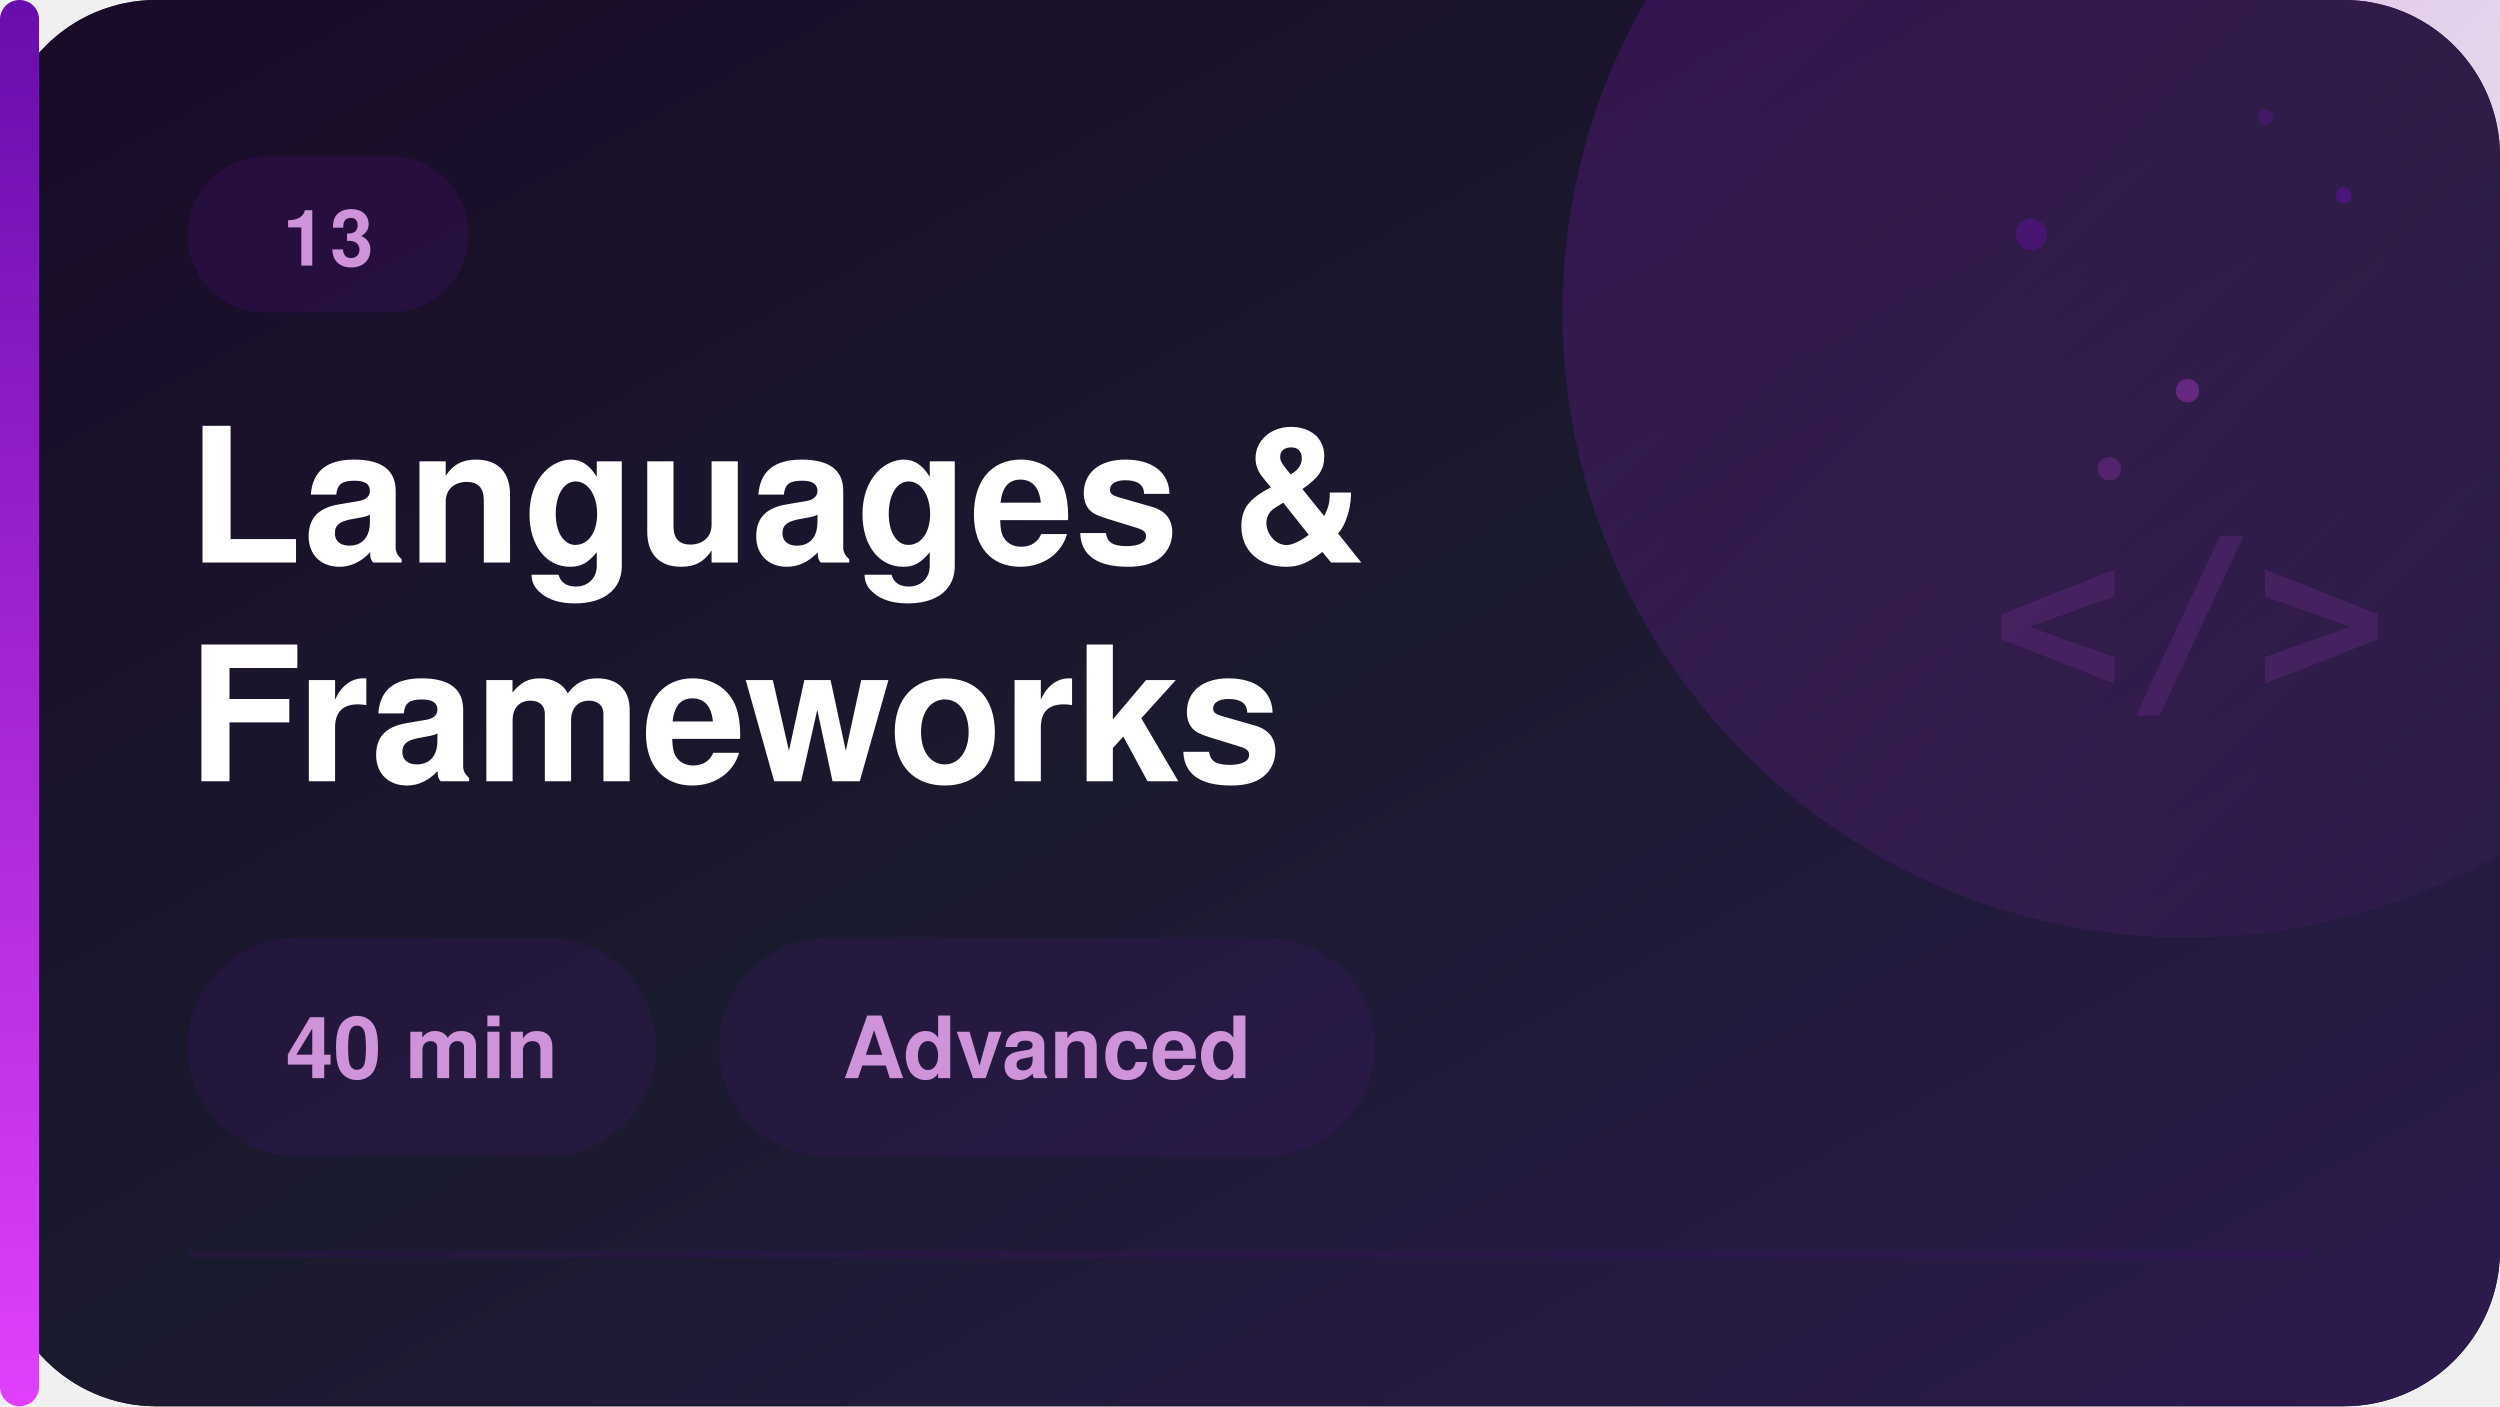
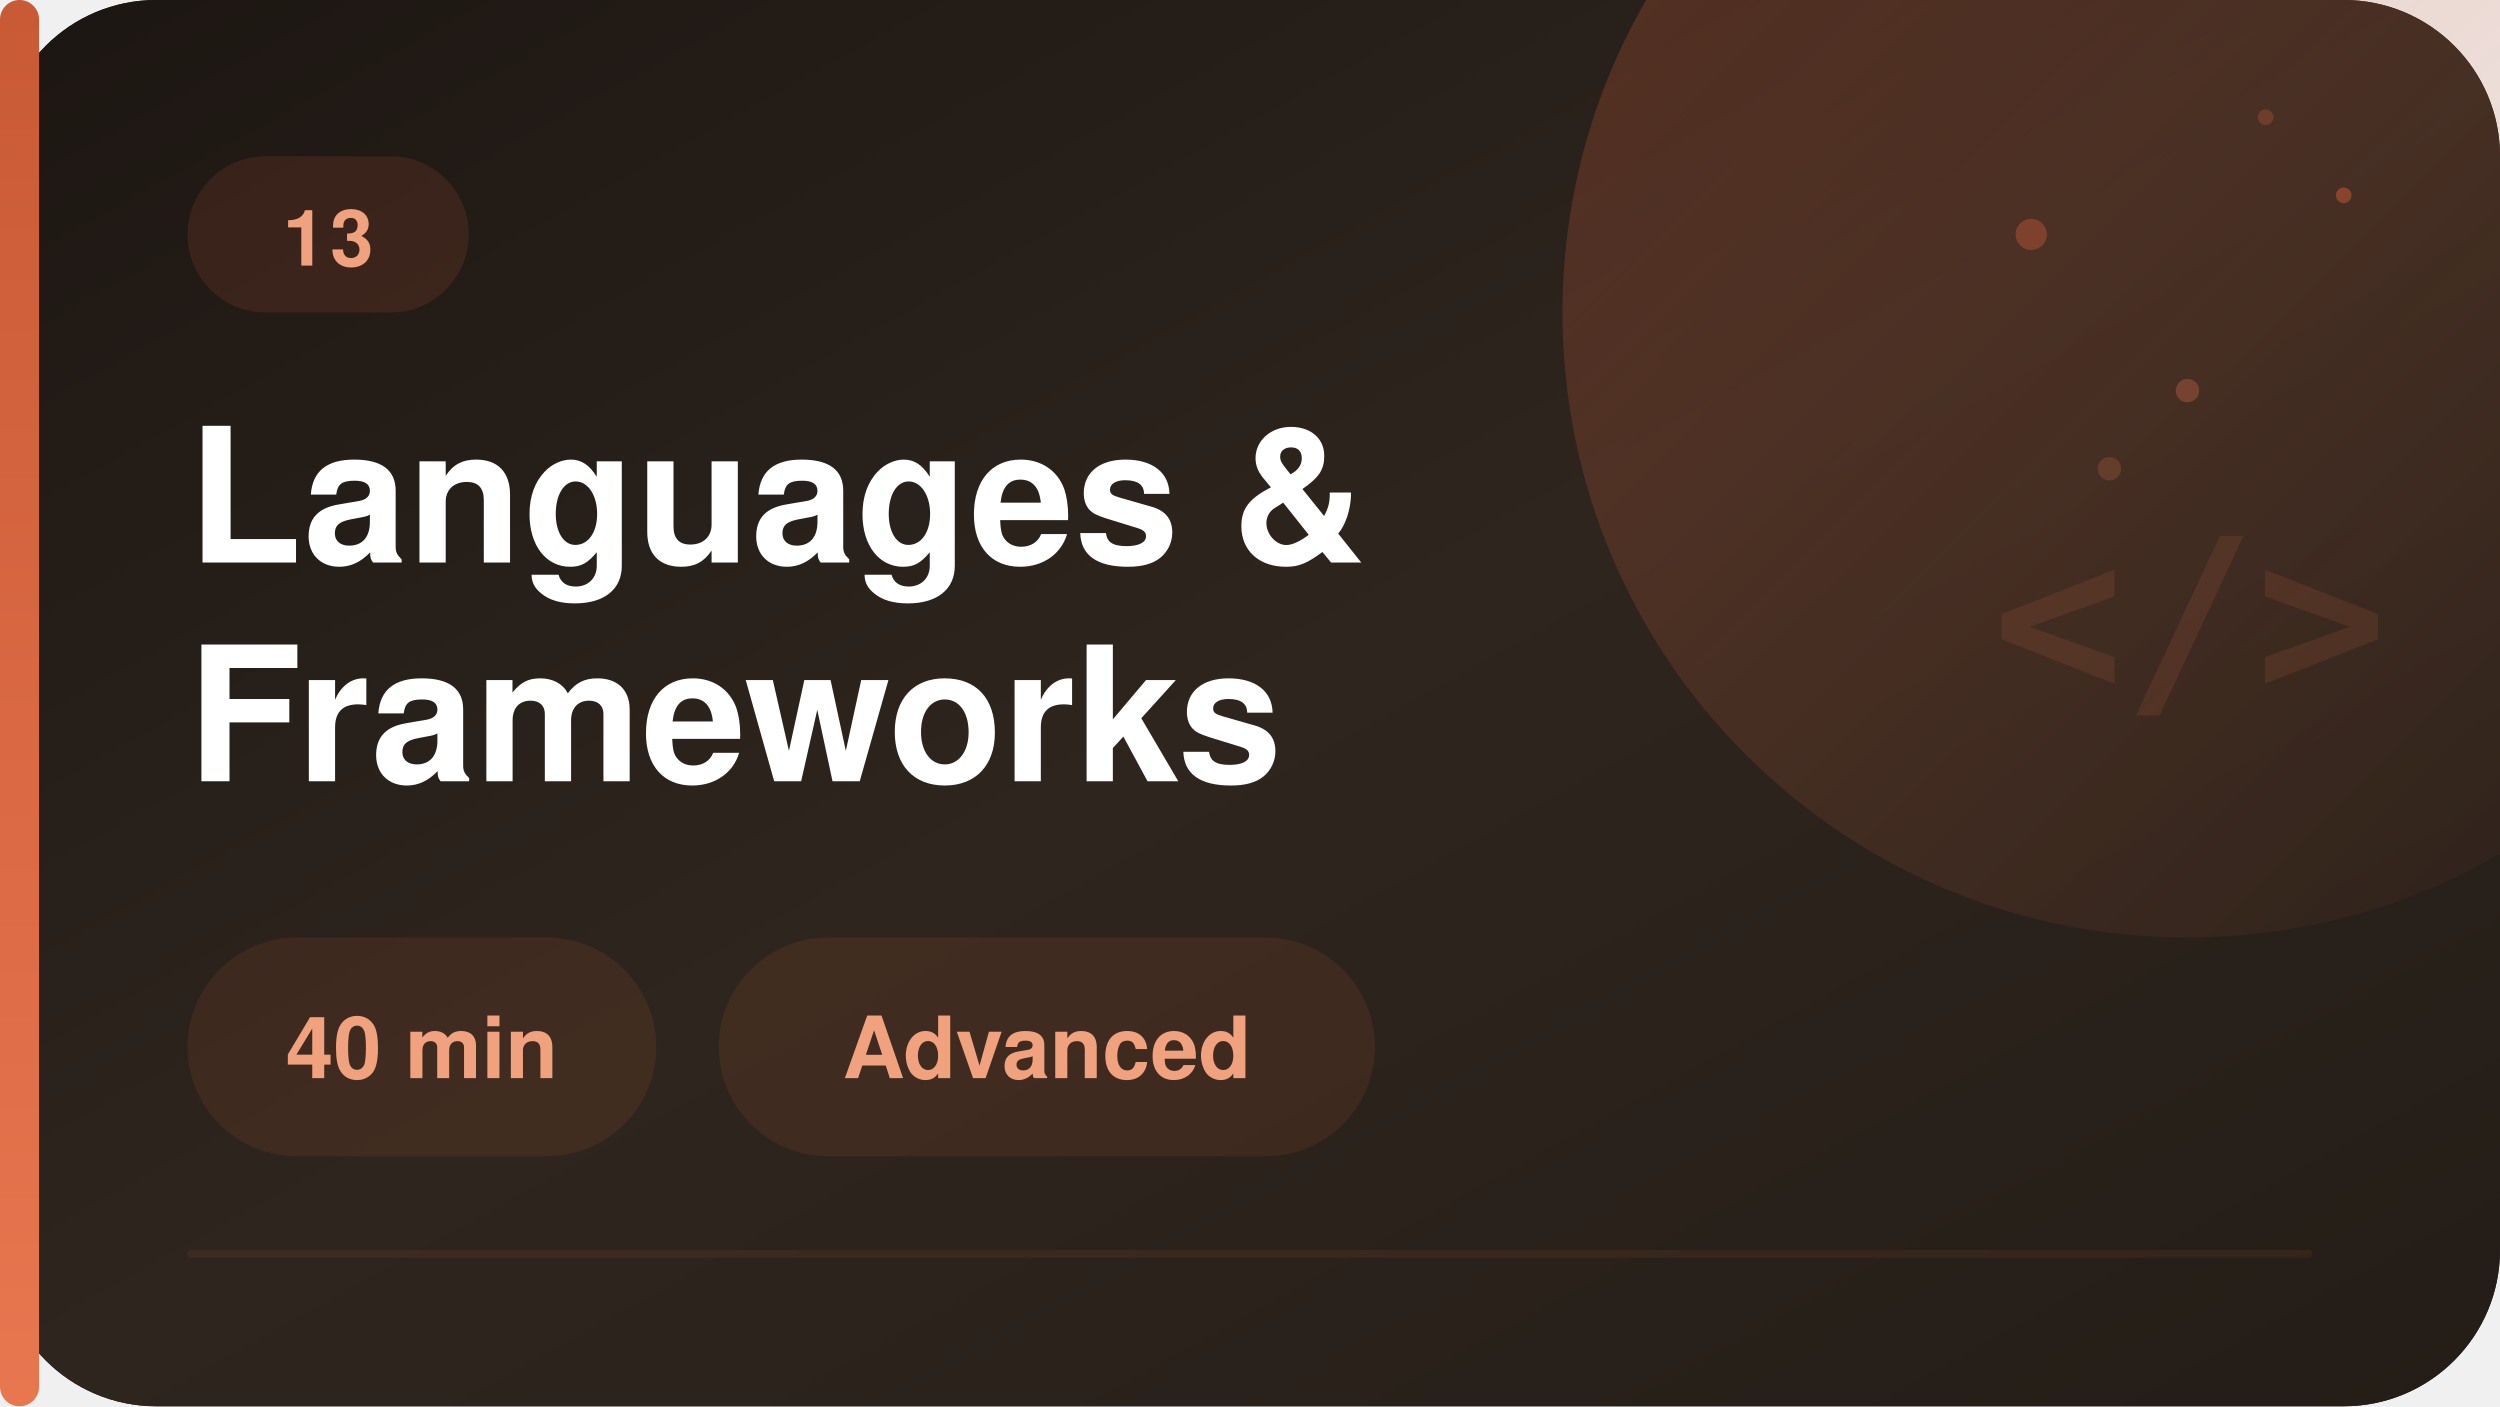
<svg xmlns="http://www.w3.org/2000/svg" width="320" height="180" viewBox="0 0 320 180">
  <defs>
    <linearGradient id="bg" x1="0%" y1="0%" x2="100%" y2="100%">
-       <stop offset="0%" stop-color="#1a0a28" />
-       <stop offset="50%" stop-color="#1a1a2e" />
-       <stop offset="100%" stop-color="#2d1a4e" />
+       <stop offset="0%" stop-color="#1c1612" />
+       <stop offset="50%" stop-color="#2e251e" />
+       <stop offset="100%" stop-color="#241d17" />
    </linearGradient>
    <linearGradient id="glow" x1="0%" y1="0%" x2="100%" y2="100%">
-       <stop offset="0%" stop-color="#6A0DAD" stop-opacity="0.3" />
-       <stop offset="100%" stop-color="#e040fb" stop-opacity="0" />
+       <stop offset="0%" stop-color="#c95a36" stop-opacity="0.3" />
+       <stop offset="100%" stop-color="#e8764f" stop-opacity="0" />
    </linearGradient>
    <linearGradient id="bar" x1="0%" y1="0%" x2="0%" y2="100%">
-       <stop offset="0%" stop-color="#6A0DAD" />
-       <stop offset="100%" stop-color="#e040fb" />
+       <stop offset="0%" stop-color="#c95a36" />
+       <stop offset="100%" stop-color="#e8764f" />
    </linearGradient>
  </defs>
-   <rect width="320" height="180" rx="20" fill="#1a0a28" />
+   <rect width="320" height="180" rx="20" fill="#1c1612" />
  <rect width="320" height="180" rx="20" fill="url(#bg)" />
  <circle cx="280" cy="40" r="80" fill="url(#glow)" />
-   <circle cx="260" cy="30" r="2" fill="#6A0DAD" opacity="0.4" />
-   <circle cx="280" cy="50" r="1.5" fill="#e040fb" opacity="0.3" />
-   <circle cx="300" cy="25" r="1" fill="#6A0DAD" opacity="0.5" />
-   <circle cx="270" cy="60" r="1.5" fill="#e040fb" opacity="0.2" />
-   <circle cx="290" cy="15" r="1" fill="#6A0DAD" opacity="0.3" />
+   <circle cx="260" cy="30" r="2" fill="#c95a36" opacity="0.4" />
+   <circle cx="280" cy="50" r="1.5" fill="#e8764f" opacity="0.3" />
+   <circle cx="300" cy="25" r="1" fill="#c95a36" opacity="0.5" />
+   <circle cx="270" cy="60" r="1.5" fill="#e8764f" opacity="0.2" />
+   <circle cx="290" cy="15" r="1" fill="#c95a36" opacity="0.3" />
  <rect x="0" y="0" width="5" height="180" rx="2.5" fill="url(#bar)" />
-   <rect x="24" y="20" width="36" height="20" rx="10" fill="#6A0DAD" opacity="0.15" />
-   <text x="42" y="34" font-family="'Segoe UI', Helvetica, Arial, sans-serif" font-size="10" fill="#ce93d8" font-weight="700" text-anchor="middle" letter-spacing="0.5">13</text>
-   <text x="24" y="72" font-family="'Segoe UI', Helvetica, Arial, sans-serif" font-size="24" fill="#ffffff" font-weight="700">Languages &amp;</text>
-   <text x="24" y="100" font-family="'Segoe UI', Helvetica, Arial, sans-serif" font-size="24" fill="#ffffff" font-weight="700">Frameworks</text>
+   <rect x="24" y="20" width="36" height="20" rx="10" fill="#c95a36" opacity="0.15" />
+   <text x="42" y="34" font-family="-apple-system, 'Segoe UI', Helvetica, Arial, sans-serif" font-size="10" fill="#f0a27f" font-weight="700" text-anchor="middle" letter-spacing="0.5">13</text>
+   <text x="24" y="72" font-family="-apple-system, 'Segoe UI', Helvetica, Arial, sans-serif" font-size="24" fill="#ffffff" font-weight="700">Languages &amp;</text>
+   <text x="24" y="100" font-family="-apple-system, 'Segoe UI', Helvetica, Arial, sans-serif" font-size="24" fill="#ffffff" font-weight="700">Frameworks</text>
  <g transform="translate(255, 65)" opacity="0.12">
-     <text x="0" y="24" font-family="monospace" font-size="28" fill="#e040fb" font-weight="700">&lt;/&gt;</text>
+     <text x="0" y="24" font-family="monospace" font-size="28" fill="#e8764f" font-weight="700">&lt;/&gt;</text>
  </g>
-   <rect x="24" y="120" width="60" height="28" rx="14" fill="#6A0DAD" opacity="0.12" />
-   <text x="54" y="138" font-family="'Segoe UI', Helvetica, Arial, sans-serif" font-size="11" fill="#ce93d8" font-weight="600" text-anchor="middle">40 min</text>
-   <rect x="92" y="120" width="84" height="28" rx="14" fill="#6A0DAD" opacity="0.12" />
-   <text x="134" y="138" font-family="'Segoe UI', Helvetica, Arial, sans-serif" font-size="11" fill="#ce93d8" font-weight="600" text-anchor="middle">Advanced</text>
-   <rect x="24" y="160" width="272" height="1" fill="#6A0DAD" opacity="0.1" rx="0.5" />
+   <rect x="24" y="120" width="60" height="28" rx="14" fill="#c95a36" opacity="0.12" />
+   <text x="54" y="138" font-family="-apple-system, 'Segoe UI', Helvetica, Arial, sans-serif" font-size="11" fill="#f0a27f" font-weight="600" text-anchor="middle">40 min</text>
+   <rect x="92" y="120" width="84" height="28" rx="14" fill="#c95a36" opacity="0.12" />
+   <text x="134" y="138" font-family="-apple-system, 'Segoe UI', Helvetica, Arial, sans-serif" font-size="11" fill="#f0a27f" font-weight="600" text-anchor="middle">Advanced</text>
+   <rect x="24" y="160" width="272" height="1" fill="#c95a36" opacity="0.1" rx="0.5" />
</svg>
